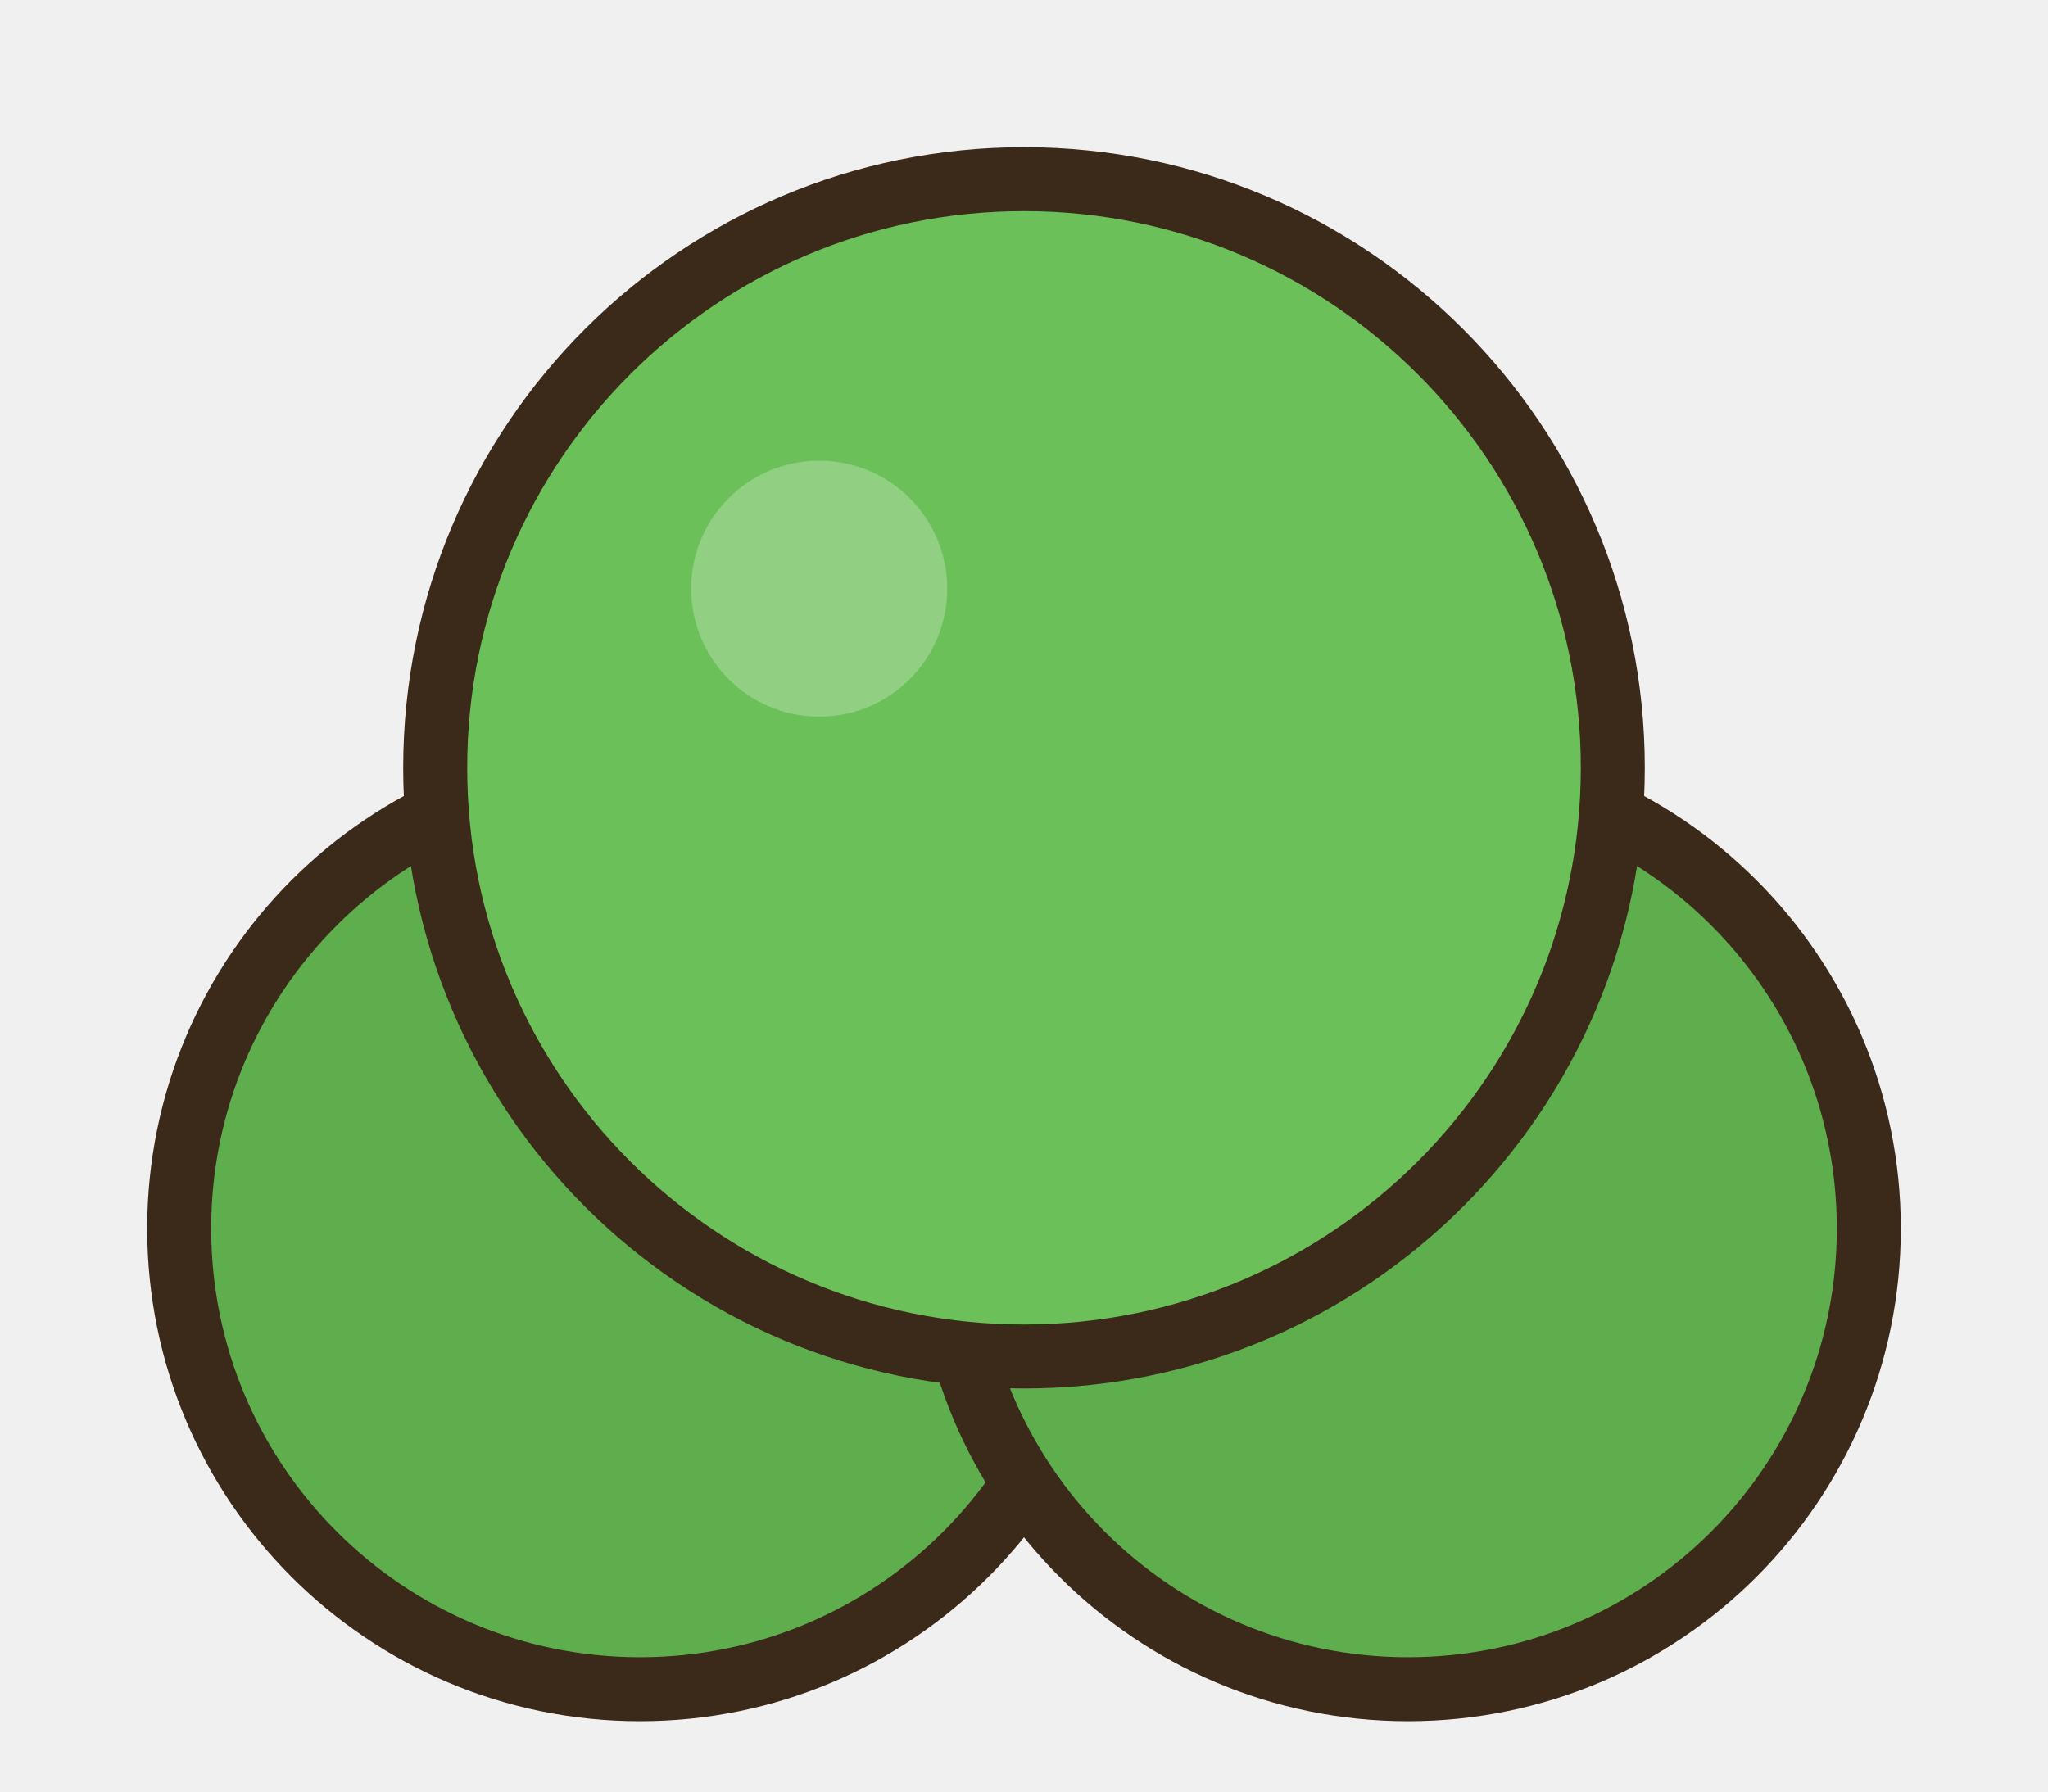
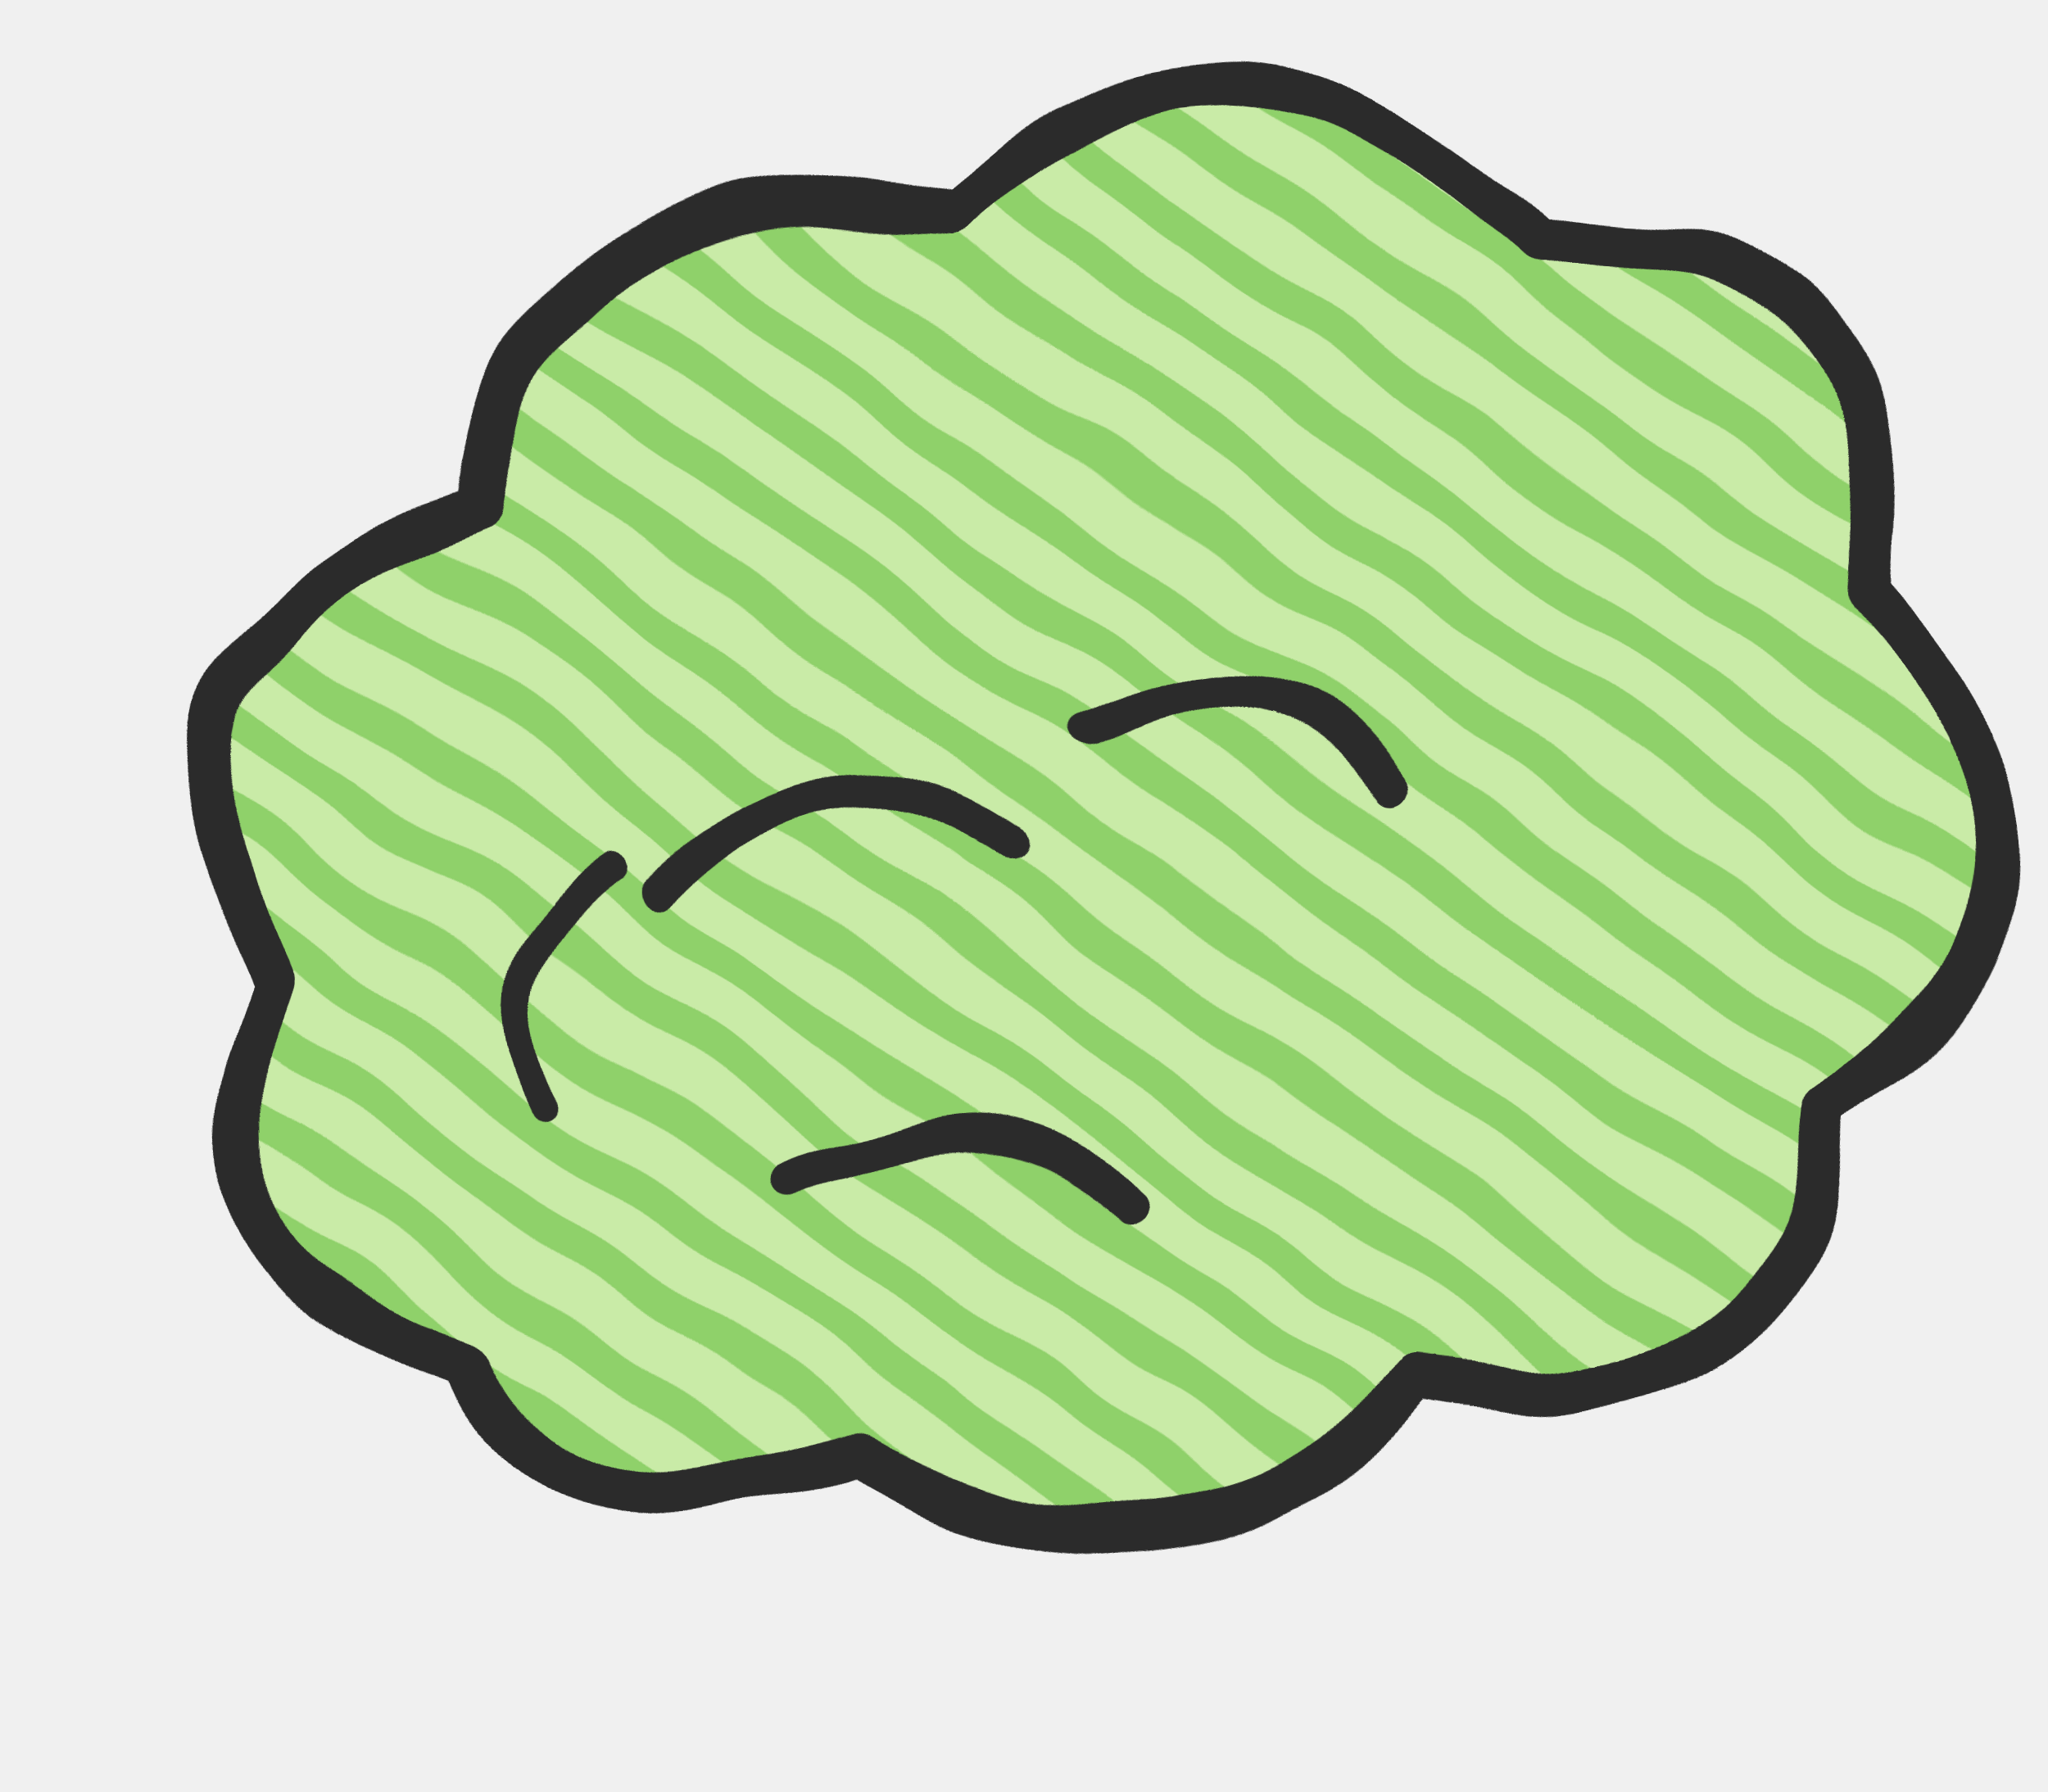
<svg xmlns="http://www.w3.org/2000/svg" width="160" height="140" viewBox="0 0 160 140">
-   <g stroke="#3b2a1a" stroke-width="5" stroke-linejoin="round">
-     <circle cx="50" cy="96" r="36" fill="#5fae4e" />
-     <circle cx="110" cy="96" r="36" fill="#5fae4e" />
-     <circle cx="80" cy="60" r="46" fill="#6cc05a" />
+   <defs>
+     <filter id="titrek" filterUnits="userSpaceOnUse" x="0" y="0" width="100%" height="100%">
+       <feTurbulence type="fractalNoise" baseFrequency="0.06" numOctaves="2" seed="12" result="g" />
+       <feDisplacementMap in="SourceGraphic" in2="g" scale="3.5" xChannelSelector="R" yChannelSelector="G" />
+     </filter>
+     <pattern id="yesil" width="7" height="7" patternUnits="userSpaceOnUse" patternTransform="rotate(35)">
+       <rect width="7" height="7" fill="#c9eba7" />
+       <line x1="0" y1="3.5" x2="7" y2="3.5" stroke="#8fd16a" stroke-width="3" stroke-linecap="round" />
+     </pattern>
+     <pattern id="koyuYesil" width="7" height="7" patternUnits="userSpaceOnUse" patternTransform="rotate(-35)">
+       <rect width="7" height="7" fill="#b5e48c" />
+       <line x1="0" y1="3.5" x2="7" y2="3.5" stroke="#6fbf4a" stroke-width="3" stroke-linecap="round" />
+     </pattern>
+   </defs>
+   <g filter="url(#titrek)" stroke="#2b2b2b" stroke-width="4" stroke-linecap="round" stroke-linejoin="round">
+     <g transform="translate(9 8) scale(0.88)">
+       <path d="M32 112 q-28 -6 -18 -34 q-16 -32 18 -42 q6 -32 42 -26 q24 -24 52 2 q34 -2 30 32 q24 26 -4 46 q-2 28 -36 24 q-22 22 -50 6 q-28 10 -34 -8z" fill="url(#yesil)" />
+       <path d="M48 70 q14 -16 32 -4 M86 56 q16 -10 28 6 M60 96 q16 -10 30 2" fill="none" stroke-width="3" />
+       <path d="M38 88 q-6 -12 6 -20" fill="none" stroke-width="2.5" />
+     </g>
  </g>
-   <circle cx="64" cy="46" r="10" fill="#fff" fill-opacity="0.25" />
</svg>
